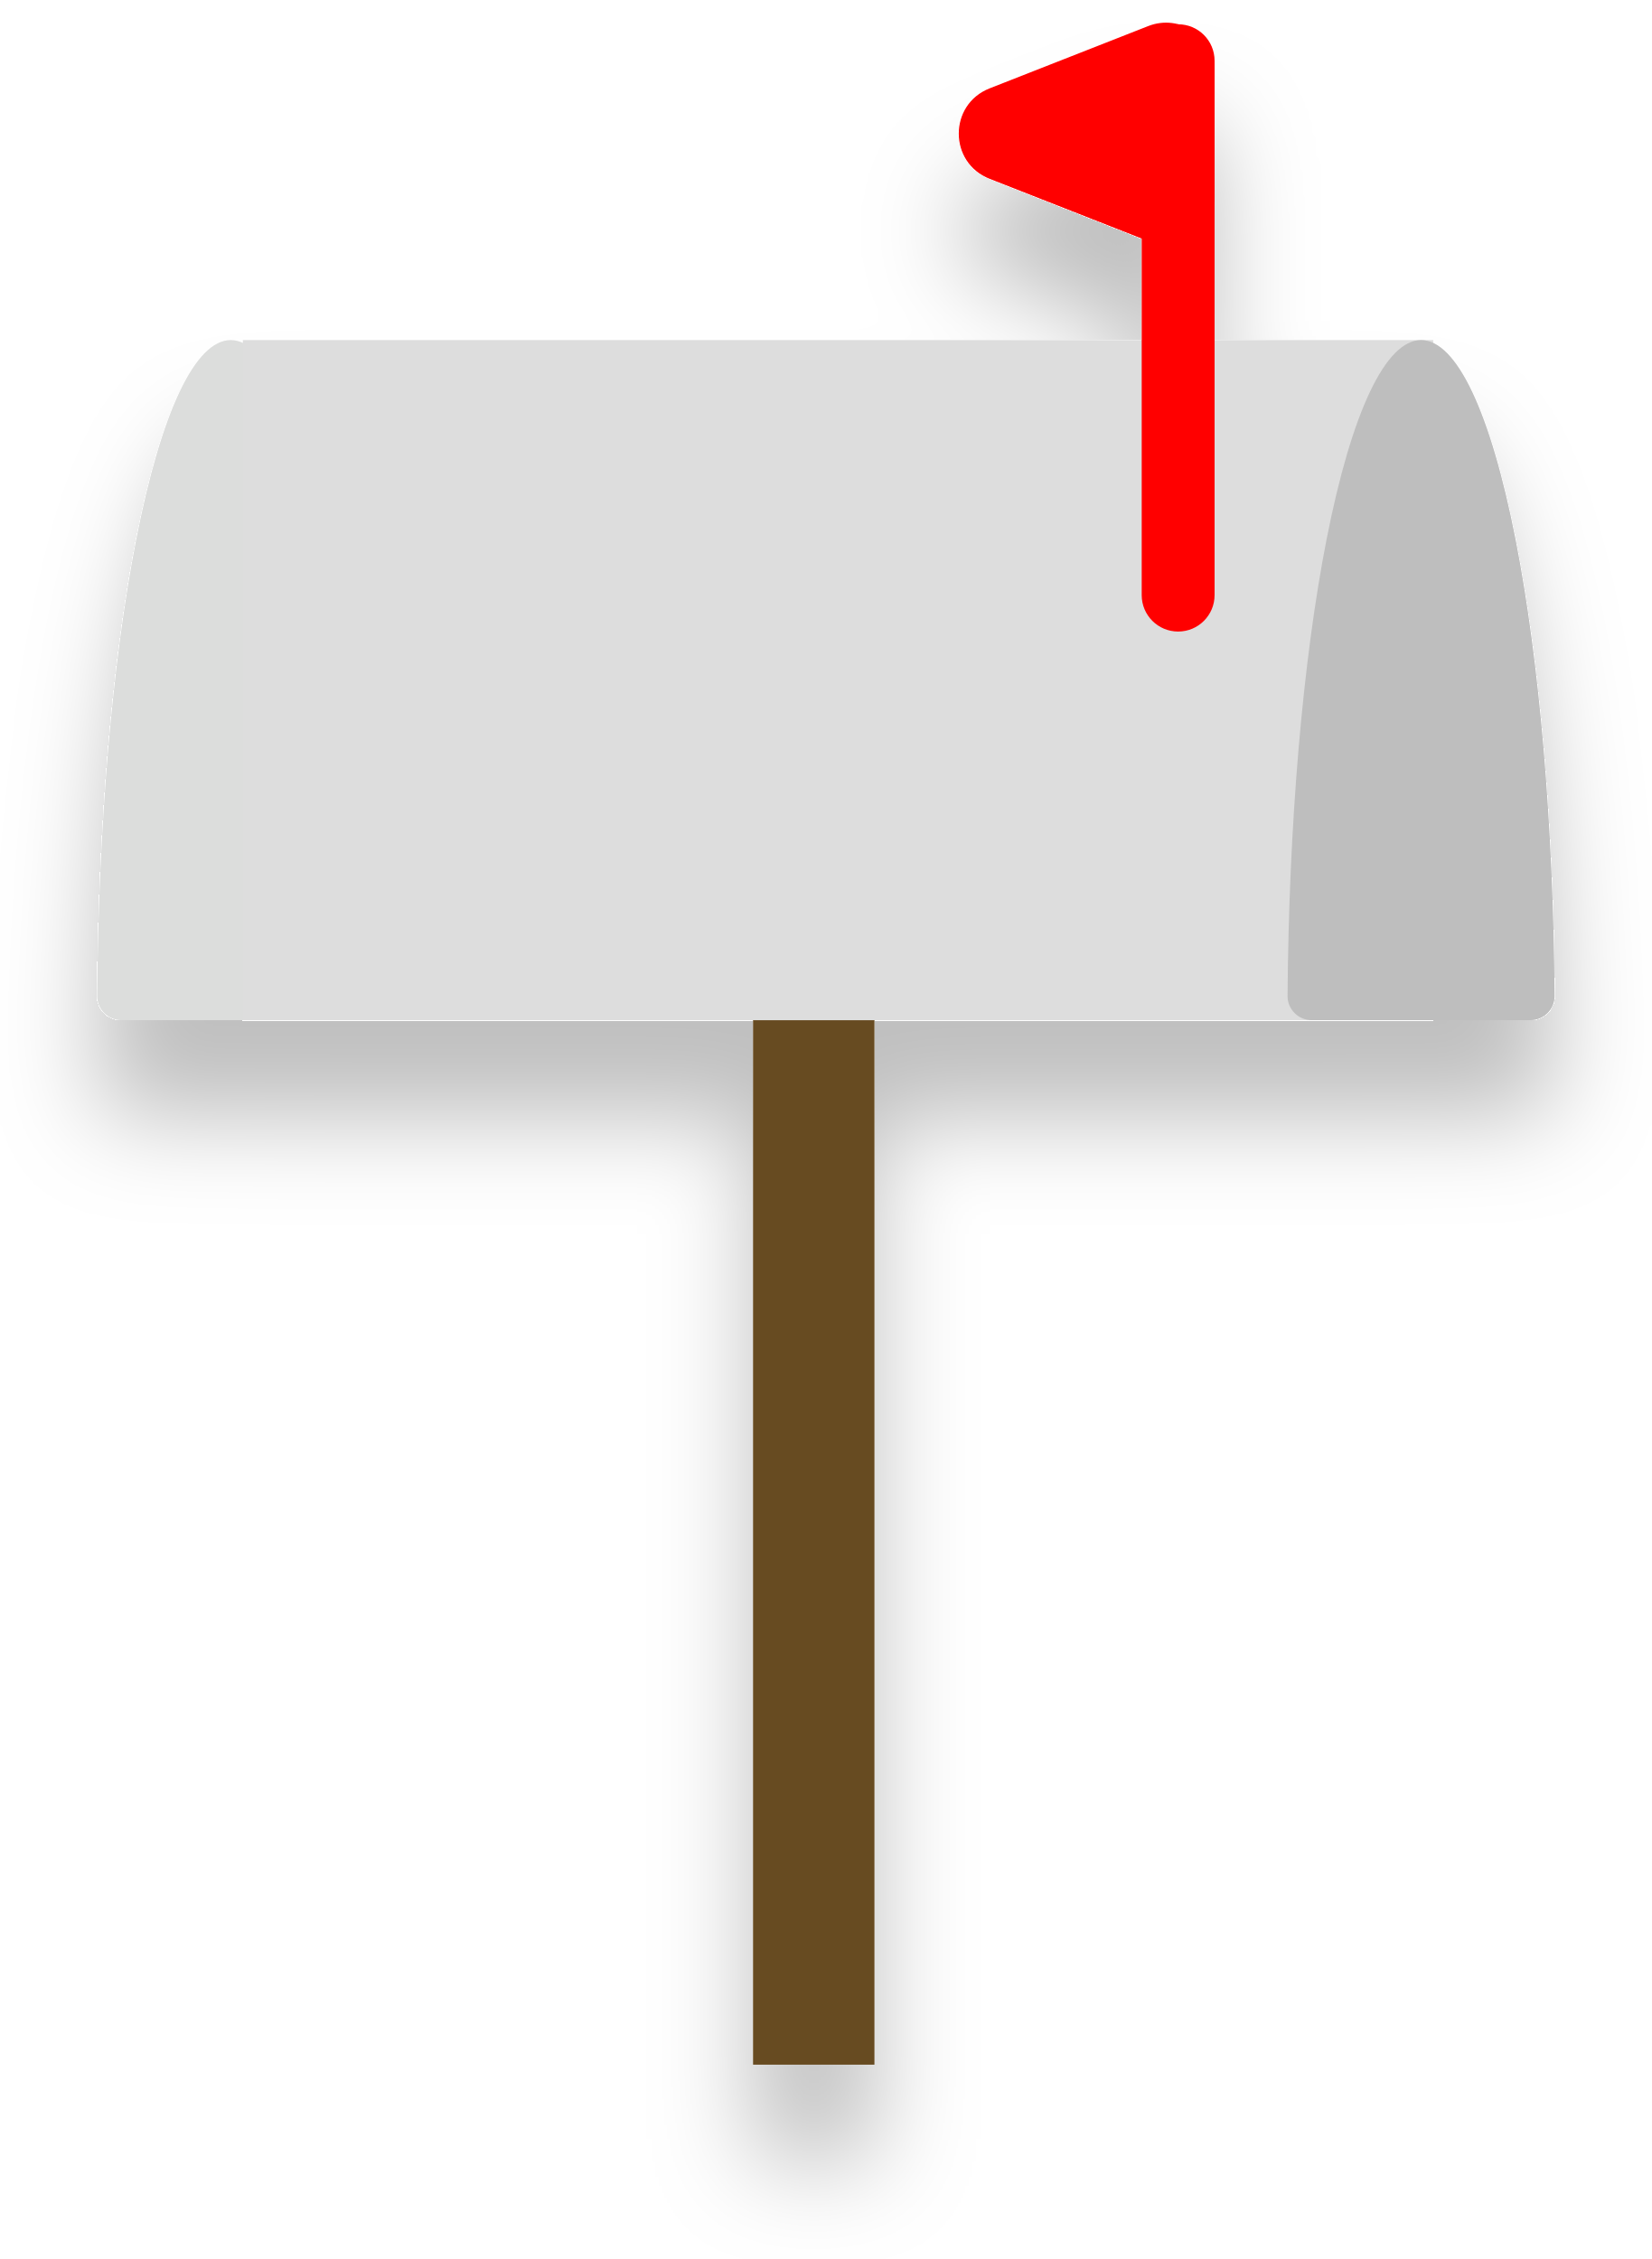
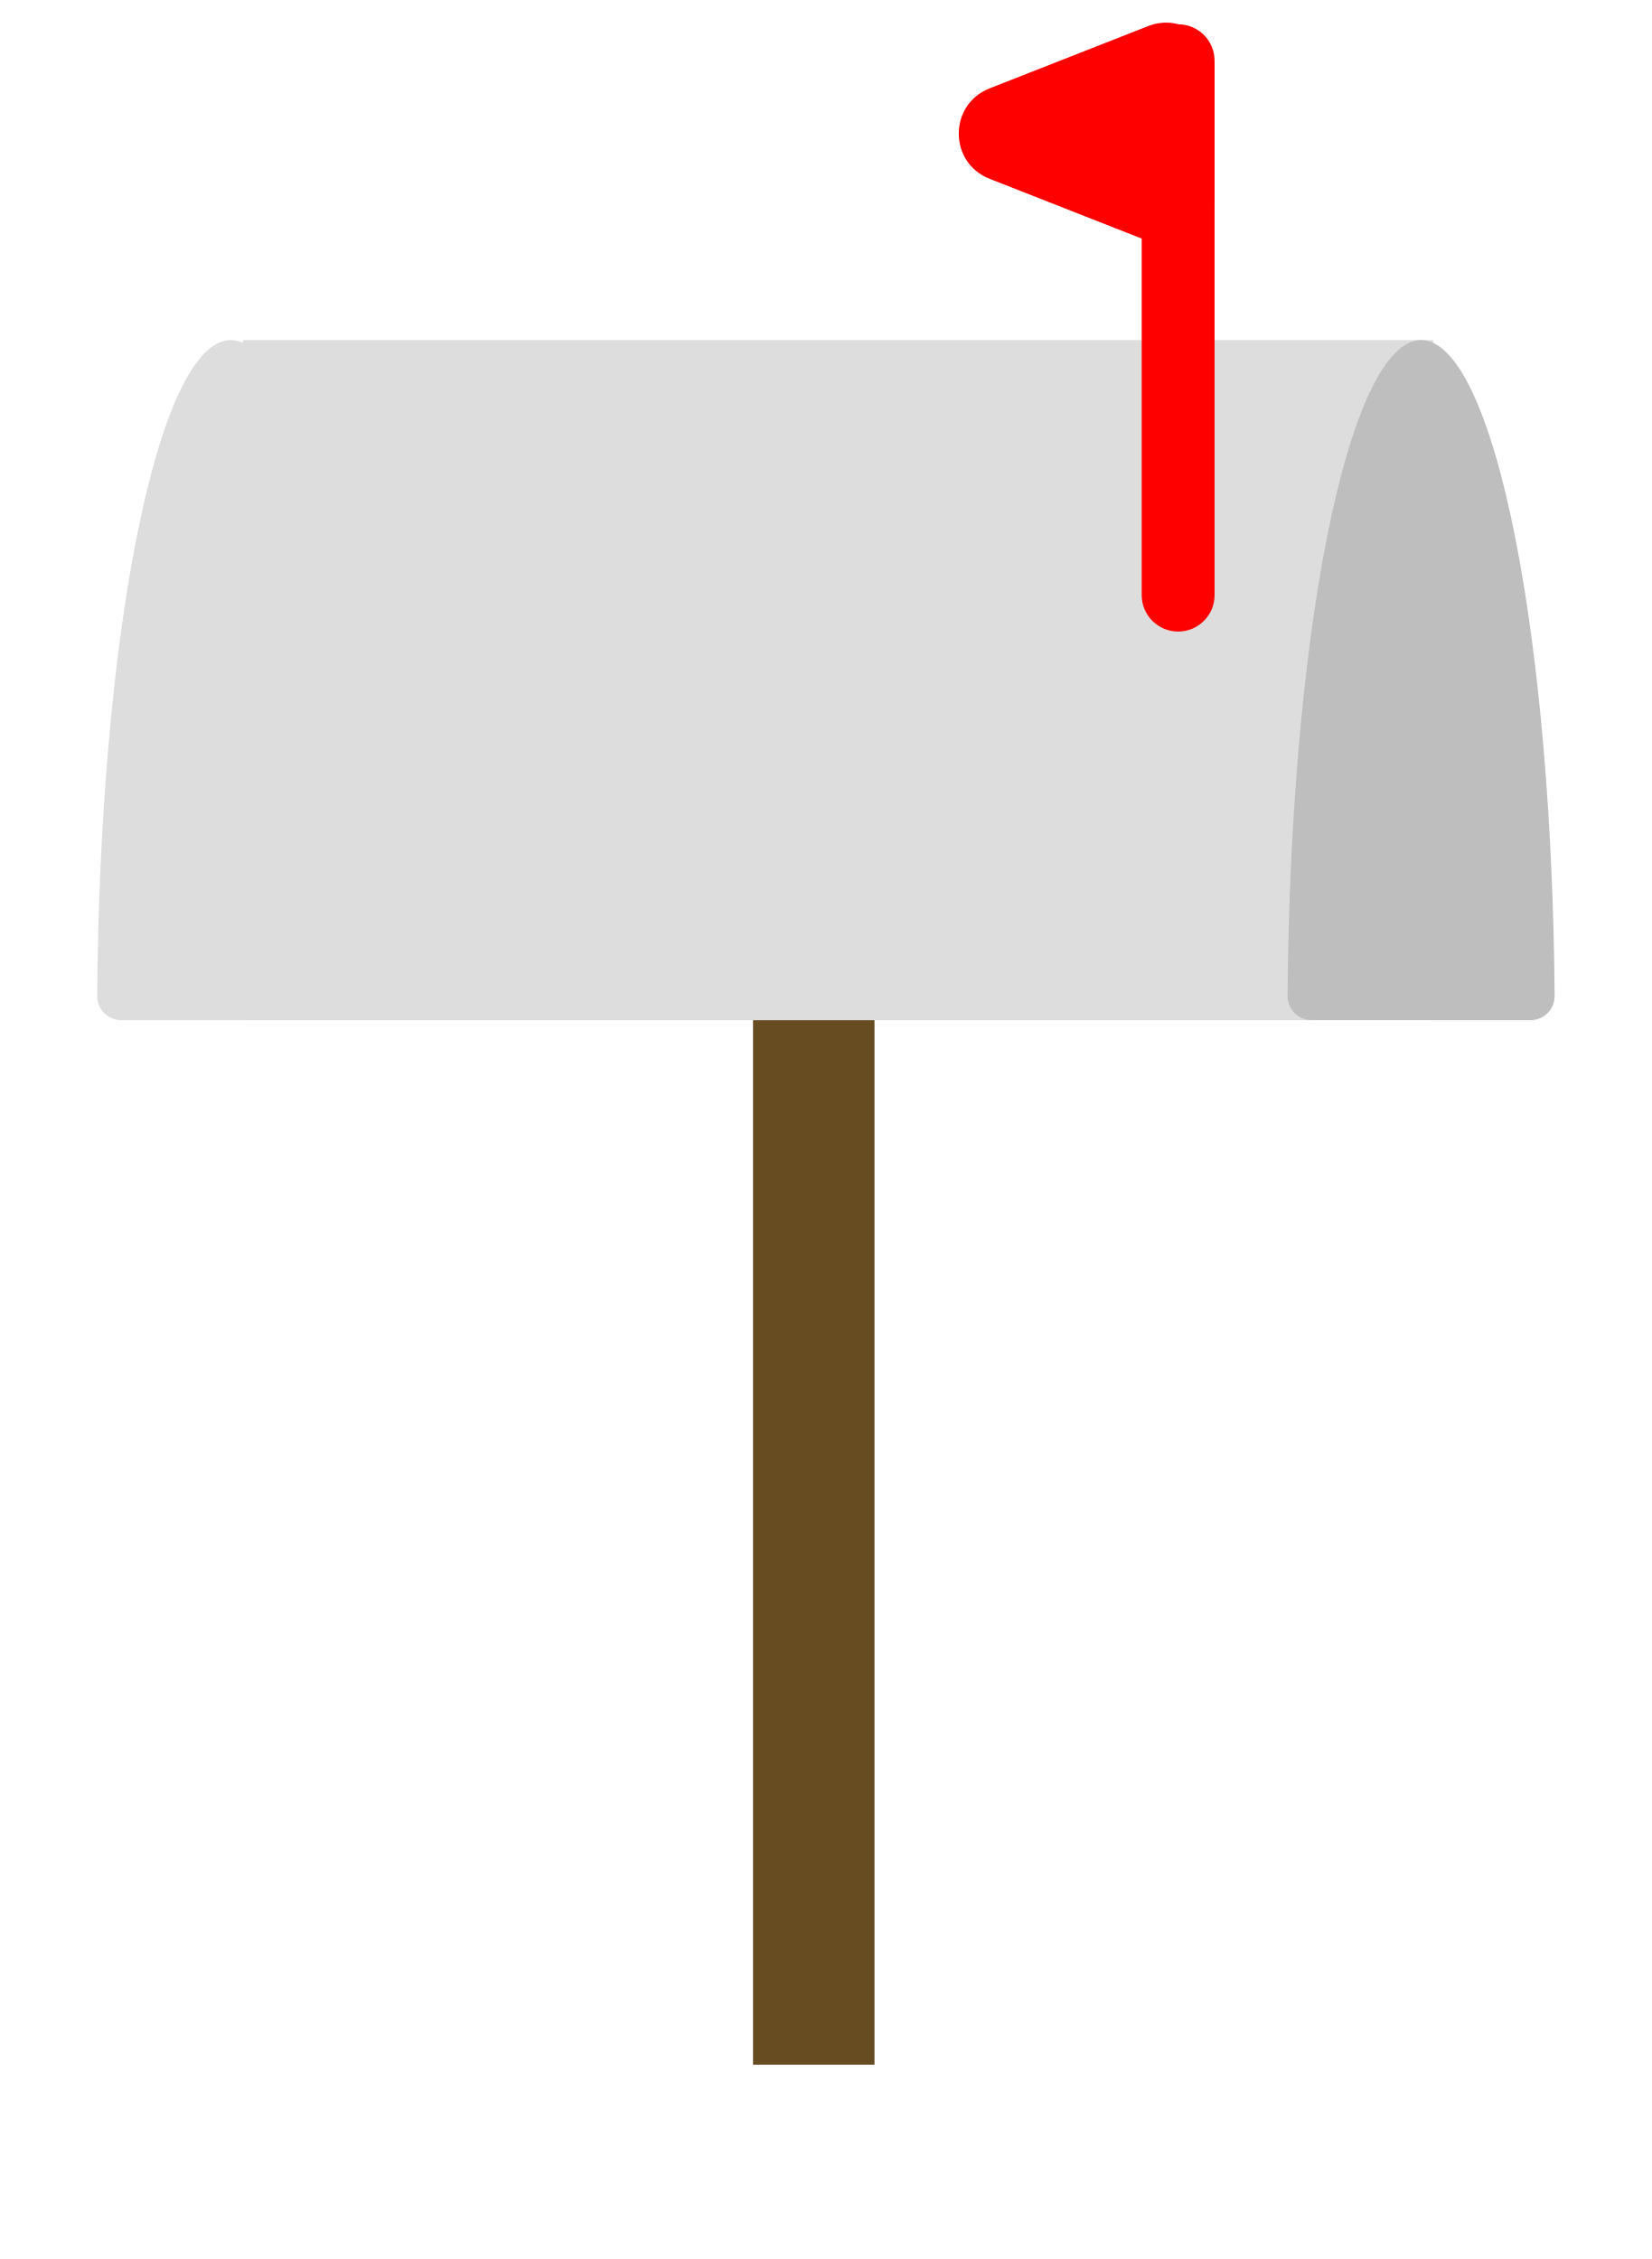
<svg xmlns="http://www.w3.org/2000/svg" width="68" height="93" viewBox="0 0 68 93" fill="none">
-   <g filter="url(#filter0_d_20_164)">
+   <g>
    <path d="M4.997 42C4.444 42 3.996 41.552 4 41C4.05 33.937 4.622 27.216 5.607 22.201C6.639 16.95 8.038 14 9.497 14C10.955 14 12.354 16.95 13.386 22.201C14.371 27.216 14.944 33.937 14.993 41C14.997 41.552 14.549 42 13.996 42L9.497 42L4.997 42Z" fill="#DCDDDC" />
    <rect x="30.997" y="42" width="5" height="43" fill="#674B21" />
    <rect x="9.997" y="14" width="49" height="28" fill="#DDDDDD" />
    <rect x="46.996" y="1" width="3" height="25" rx="1.5" fill="#FF0000" />
    <path d="M40.735 7.361C39.043 6.697 39.043 4.303 40.735 3.638L47.265 1.073C48.577 0.558 49.996 1.525 49.996 2.934L49.996 8.065C49.996 9.475 48.577 10.442 47.265 9.927L40.735 7.361Z" fill="#FF0000" />
    <path d="M53.996 42C53.444 42 52.996 41.552 53 41C53.05 33.937 53.622 27.216 54.607 22.201C55.639 16.95 57.038 14 58.496 14C59.955 14 61.354 16.95 62.386 22.201C63.371 27.216 63.944 33.937 63.993 41C63.997 41.552 63.549 42 62.996 42L58.496 42L53.996 42Z" fill="#BEBEBE" />
  </g>
  <defs>
    <filter id="filter0_d_20_164" x="0" y="0.933" width="67.993" height="92.067" filterUnits="userSpaceOnUse" color-interpolation-filters="sRGB">
      <feFlood flood-opacity="0" result="BackgroundImageFix" />
      <feColorMatrix in="SourceAlpha" type="matrix" values="0 0 0 0 0 0 0 0 0 0 0 0 0 0 0 0 0 0 127 0" result="hardAlpha" />
      <feOffset dy="4" />
      <feGaussianBlur stdDeviation="2" />
      <feComposite in2="hardAlpha" operator="out" />
      <feColorMatrix type="matrix" values="0 0 0 0 0 0 0 0 0 0 0 0 0 0 0 0 0 0 0.25 0" />
      <feBlend mode="normal" in2="BackgroundImageFix" result="effect1_dropShadow_20_164" />
      <feBlend mode="normal" in="SourceGraphic" in2="effect1_dropShadow_20_164" result="shape" />
    </filter>
  </defs>
</svg>
